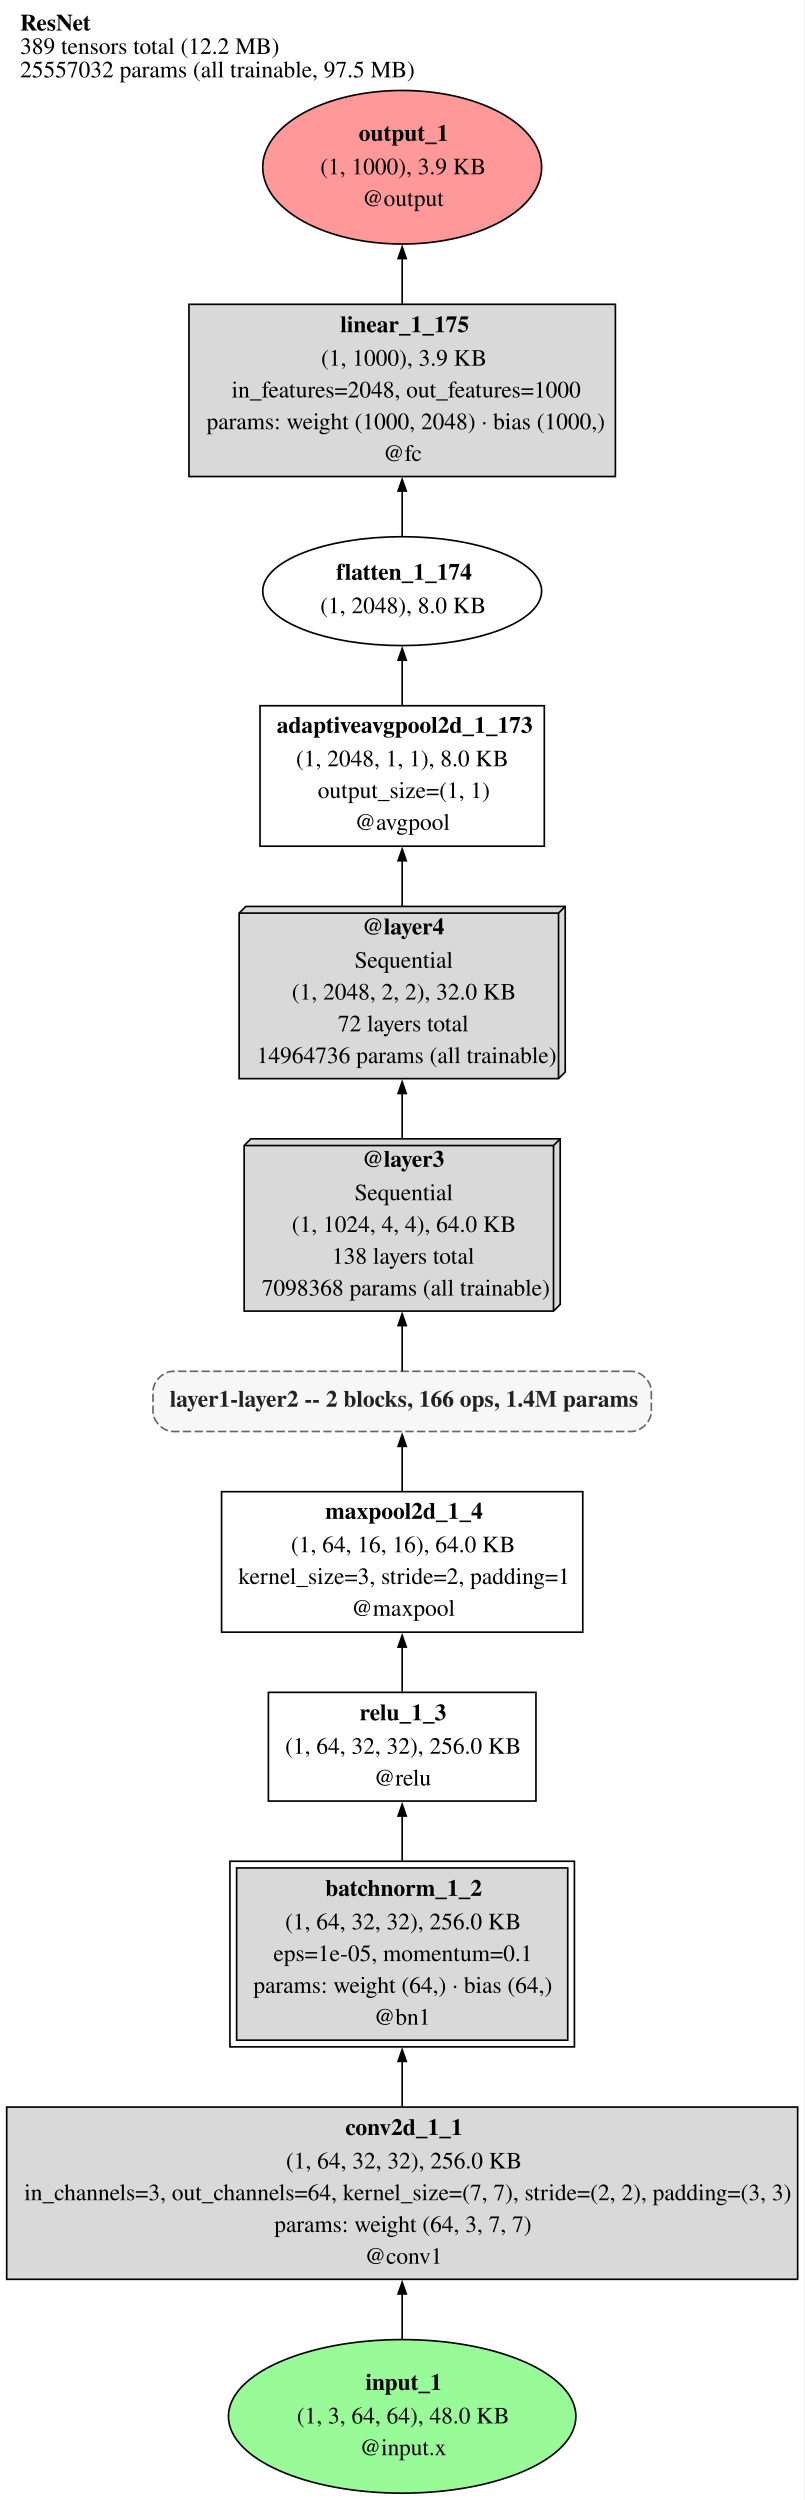
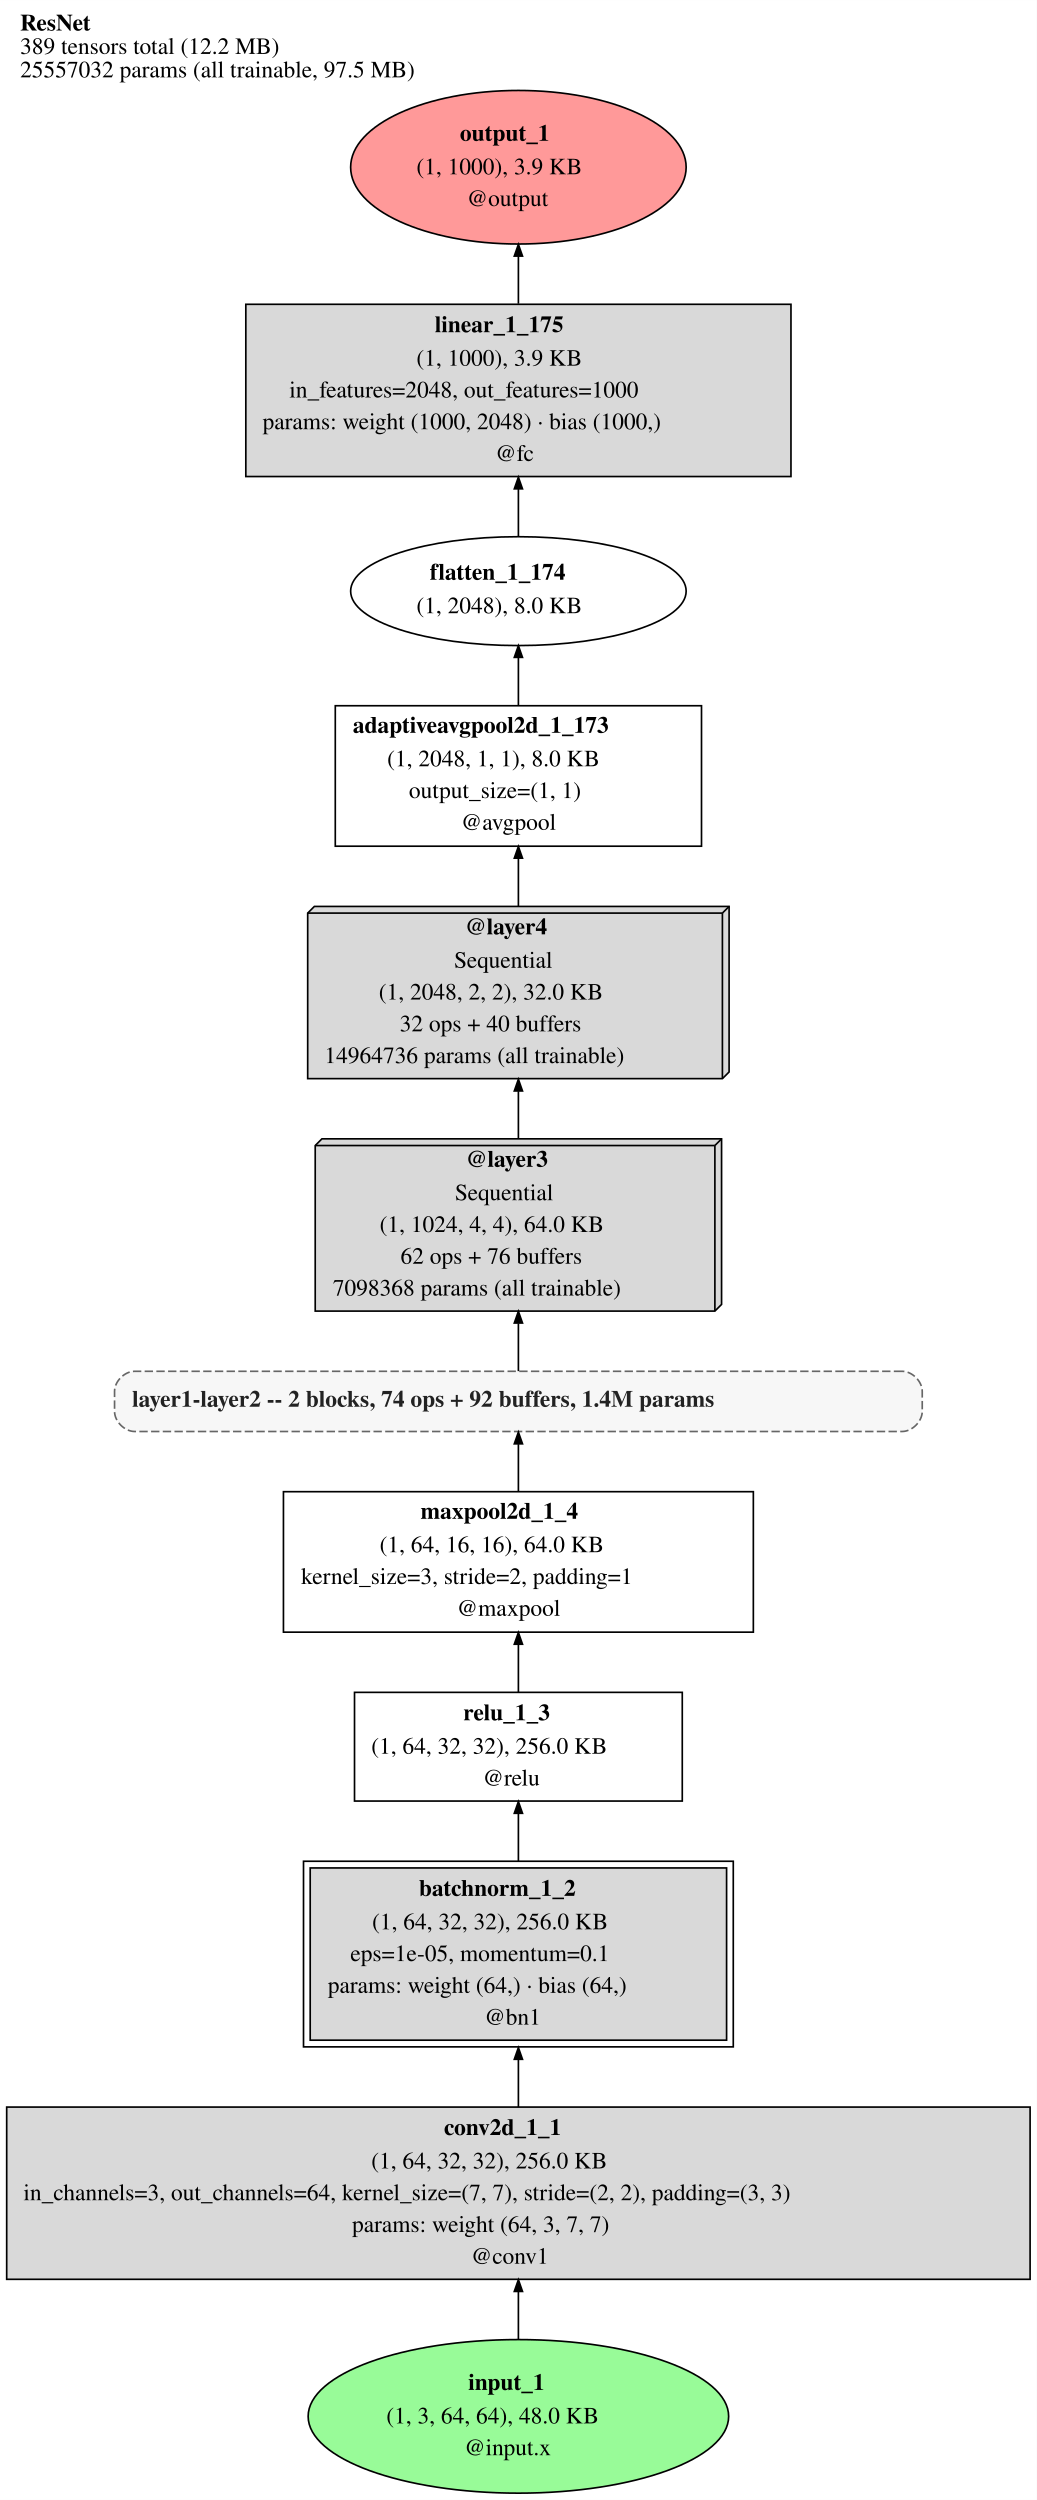
- <svg xmlns="http://www.w3.org/2000/svg" xmlns:xlink="http://www.w3.org/1999/xlink" width="481pt" height="1495pt" viewBox="0.00 0.00 481.00 1494.90">
+ <svg xmlns="http://www.w3.org/2000/svg" xmlns:xlink="http://www.w3.org/1999/xlink" width="620pt" height="1495pt" viewBox="0.00 0.00 620.00 1494.90">
  <g id="graph0" class="graph" transform="scale(1 1) rotate(0) translate(4 1490.9)">
-     <polygon fill="white" stroke="none" points="-4,4 -4,-1490.9 477,-1490.9 477,4 -4,4" />
+     <polygon fill="white" stroke="transparent" points="-4,4 -4,-1490.9 616,-1490.9 616,4 -4,4" />
    <text text-anchor="start" x="8" y="-1472.7" font-family="Times,serif" font-weight="bold" font-size="14.00">ResNet</text>
    <text text-anchor="start" x="8" y="-1458.7" font-family="Times,serif" font-size="14.00">389 tensors total (12.2 MB)</text>
    <text text-anchor="start" x="8" y="-1444.7" font-family="Times,serif" font-size="14.00">25557032 params (all trainable, 97.5 MB)</text>
    <g id="node1" class="node">
-       <ellipse fill="#98fb98" stroke="black" cx="236.5" cy="-45.96" rx="103.89" ry="45.92" />
-       <text text-anchor="start" x="214.5" y="-61.76" font-family="Times,serif" font-weight="bold" font-size="14.00">input_1</text>
-       <text text-anchor="start" x="173.5" y="-41.76" font-family="Times,serif" font-size="14.00">(1, 3, 64, 64), 48.0 KB</text>
-       <text text-anchor="start" x="211" y="-22.76" font-family="Times,serif" font-size="14.00">@input.x</text>
+       <ellipse fill="#98fb98" stroke="black" cx="306" cy="-45.96" rx="125.73" ry="45.92" />
+       <text text-anchor="start" x="276" y="-61.76" font-family="Times,serif" font-weight="bold" font-size="14.00">input_1</text>
+       <text text-anchor="start" x="227" y="-41.76" font-family="Times,serif" font-size="14.00">(1, 3, 64, 64), 48.0 KB</text>
+       <text text-anchor="start" x="273.5" y="-22.76" font-family="Times,serif" font-size="14.00">@input.x</text>
    </g>
    <g id="node2" class="node">
-       <polygon fill="#d9d9d9" stroke="black" points="473,-230.92 0,-230.92 0,-127.92 473,-127.92 473,-230.92" />
-       <text text-anchor="start" x="202.5" y="-214.22" font-family="Times,serif" font-weight="bold" font-size="14.00">conv2d_1_1</text>
-       <text text-anchor="start" x="167" y="-194.22" font-family="Times,serif" font-size="14.00">(1, 64, 32, 32), 256.0 KB</text>
-       <text text-anchor="start" x="10.5" y="-175.22" font-family="Times,serif" font-size="14.00">in_channels=3, out_channels=64, kernel_size=(7, 7), stride=(2, 2), padding=(3, 3)</text>
-       <text text-anchor="start" x="160" y="-156.22" font-family="Times,serif" font-size="14.00">params: weight (64, 3, 7, 7)</text>
-       <text text-anchor="start" x="214" y="-137.22" font-family="Times,serif" font-size="14.00">@conv1</text>
+       <polygon fill="#d9d9d9" stroke="black" points="612,-230.92 0,-230.92 0,-127.92 612,-127.92 612,-230.92" />
+       <text text-anchor="start" x="261.5" y="-214.22" font-family="Times,serif" font-weight="bold" font-size="14.00">conv2d_1_1</text>
+       <text text-anchor="start" x="218" y="-194.22" font-family="Times,serif" font-size="14.00">(1, 64, 32, 32), 256.0 KB</text>
+       <text text-anchor="start" x="10" y="-175.22" font-family="Times,serif" font-size="14.00">in_channels=3, out_channels=64, kernel_size=(7, 7), stride=(2, 2), padding=(3, 3)</text>
+       <text text-anchor="start" x="206.5" y="-156.22" font-family="Times,serif" font-size="14.00">params: weight (64, 3, 7, 7)</text>
+       <text text-anchor="start" x="277.5" y="-137.22" font-family="Times,serif" font-size="14.00">@conv1</text>
    </g>
    <g id="edge1" class="edge">
-       <path fill="none" stroke="black" d="M236.5,-92.2C236.5,-100.96 236.5,-110.26 236.5,-119.38" />
-       <polygon fill="black" stroke="black" points="234.05,-119.17 236.5,-126.17 238.95,-119.17 234.05,-119.17" />
+       <path fill="none" stroke="black" d="M306,-92.2C306,-101.32 306,-111.02 306,-120.5" />
+       <polygon fill="black" stroke="black" points="303.55,-120.69 306,-127.69 308.45,-120.69 303.55,-120.69" />
    </g>
    <g id="node3" class="node">
      <g id="a_node3">
        <a xlink:title="Hidden buffers: bn1.running_mean, bn1.running_var">
-           <polygon fill="#d9d9d9" stroke="black" points="335.5,-373.92 137.5,-373.92 137.5,-270.92 335.5,-270.92 335.5,-373.92" />
-           <polygon fill="none" stroke="black" points="339.5,-377.92 133.5,-377.92 133.5,-266.92 339.5,-266.92 339.5,-377.92" />
-           <text text-anchor="start" x="190.5" y="-357.22" font-family="Times,serif" font-weight="bold" font-size="14.00">batchnorm_1_2</text>
-           <text text-anchor="start" x="166.5" y="-337.22" font-family="Times,serif" font-size="14.00">(1, 64, 32, 32), 256.0 KB</text>
-           <text text-anchor="start" x="159.5" y="-318.22" font-family="Times,serif" font-size="14.00">eps=1e-05, momentum=0.1</text>
-           <text text-anchor="start" x="147.5" y="-299.22" font-family="Times,serif" font-size="14.00">params: weight (64,) · bias (64,)</text>
-           <text text-anchor="start" x="219.5" y="-280.22" font-family="Times,serif" font-size="14.00">@bn1</text>
+           <polygon fill="#d9d9d9" stroke="black" points="430.5,-373.92 181.5,-373.92 181.5,-270.92 430.5,-270.92 430.5,-373.92" />
+           <polygon fill="none" stroke="black" points="434.5,-377.92 177.5,-377.92 177.5,-266.92 434.5,-266.92 434.5,-377.92" />
+           <text text-anchor="start" x="246.5" y="-357.22" font-family="Times,serif" font-weight="bold" font-size="14.00">batchnorm_1_2</text>
+           <text text-anchor="start" x="218.5" y="-337.22" font-family="Times,serif" font-size="14.00">(1, 64, 32, 32), 256.0 KB</text>
+           <text text-anchor="start" x="205.5" y="-318.22" font-family="Times,serif" font-size="14.00">eps=1e-05, momentum=0.1</text>
+           <text text-anchor="start" x="192" y="-299.22" font-family="Times,serif" font-size="14.00">params: weight (64,) · bias (64,)</text>
+           <text text-anchor="start" x="285.5" y="-280.22" font-family="Times,serif" font-size="14.00">@bn1</text>
        </a>
      </g>
    </g>
    <g id="edge2" class="edge">
-       <path fill="none" stroke="black" d="M236.5,-231.33C236.5,-240.15 236.5,-249.41 236.5,-258.5" />
-       <polygon fill="black" stroke="black" points="234.05,-258.27 236.5,-265.27 238.95,-258.27 234.05,-258.27" />
+       <path fill="none" stroke="black" d="M306,-230.93C306,-240.12 306,-249.81 306,-259.29" />
+       <polygon fill="black" stroke="black" points="303.55,-259.49 306,-266.49 308.45,-259.49 303.55,-259.49" />
    </g>
    <g id="node4" class="node">
-       <polygon fill="white" stroke="black" points="316.5,-478.92 156.5,-478.92 156.5,-413.92 316.5,-413.92 316.5,-478.92" />
-       <text text-anchor="start" x="211" y="-462.22" font-family="Times,serif" font-weight="bold" font-size="14.00">relu_1_3</text>
-       <text text-anchor="start" x="166.5" y="-442.22" font-family="Times,serif" font-size="14.00">(1, 64, 32, 32), 256.0 KB</text>
-       <text text-anchor="start" x="219.5" y="-423.22" font-family="Times,serif" font-size="14.00">@relu</text>
+       <polygon fill="white" stroke="black" points="404,-478.92 208,-478.92 208,-413.92 404,-413.92 404,-478.92" />
+       <text text-anchor="start" x="273" y="-462.22" font-family="Times,serif" font-weight="bold" font-size="14.00">relu_1_3</text>
+       <text text-anchor="start" x="218" y="-442.22" font-family="Times,serif" font-size="14.00">(1, 64, 32, 32), 256.0 KB</text>
+       <text text-anchor="start" x="284.5" y="-423.22" font-family="Times,serif" font-size="14.00">@relu</text>
    </g>
    <g id="edge3" class="edge">
-       <path fill="none" stroke="black" d="M236.5,-378.36C236.5,-387.37 236.5,-396.56 236.5,-405.13" />
-       <polygon fill="black" stroke="black" points="234.05,-404.95 236.5,-411.95 238.95,-404.95 234.05,-404.95" />
+       <path fill="none" stroke="black" d="M306,-378C306,-387.61 306,-397.44 306,-406.51" />
+       <polygon fill="black" stroke="black" points="303.55,-406.61 306,-413.61 308.45,-406.61 303.55,-406.61" />
    </g>
    <g id="node5" class="node">
-       <polygon fill="white" stroke="black" points="344.5,-598.92 128.5,-598.92 128.5,-514.92 344.5,-514.92 344.5,-598.92" />
-       <text text-anchor="start" x="190.5" y="-582.72" font-family="Times,serif" font-weight="bold" font-size="14.00">maxpool2d_1_4</text>
-       <text text-anchor="start" x="170" y="-562.72" font-family="Times,serif" font-size="14.00">(1, 64, 16, 16), 64.0 KB</text>
-       <text text-anchor="start" x="138.5" y="-543.72" font-family="Times,serif" font-size="14.00">kernel_size=3, stride=2, padding=1</text>
-       <text text-anchor="start" x="206" y="-524.72" font-family="Times,serif" font-size="14.00">@maxpool</text>
+       <polygon fill="white" stroke="black" points="446.5,-598.92 165.5,-598.92 165.5,-514.92 446.5,-514.92 446.5,-598.92" />
+       <text text-anchor="start" x="247.5" y="-582.72" font-family="Times,serif" font-weight="bold" font-size="14.00">maxpool2d_1_4</text>
+       <text text-anchor="start" x="223" y="-562.72" font-family="Times,serif" font-size="14.00">(1, 64, 16, 16), 64.0 KB</text>
+       <text text-anchor="start" x="176" y="-543.72" font-family="Times,serif" font-size="14.00">kernel_size=3, stride=2, padding=1</text>
+       <text text-anchor="start" x="269" y="-524.72" font-family="Times,serif" font-size="14.00">@maxpool</text>
    </g>
    <g id="edge4" class="edge">
-       <path fill="none" stroke="black" d="M236.5,-479.39C236.5,-487.81 236.5,-497.1 236.5,-506.22" />
-       <polygon fill="black" stroke="black" points="234.05,-506 236.5,-513 238.95,-506 234.05,-506" />
+       <path fill="none" stroke="black" d="M306,-479.1C306,-487.97 306,-497.82 306,-507.43" />
+       <polygon fill="black" stroke="black" points="303.55,-507.71 306,-514.71 308.45,-507.71 303.55,-507.71" />
    </g>
    <g id="node6" class="node">
-       <path fill="#f7f7f7" stroke="#666666" stroke-dasharray="5,2" d="M373.5,-670.92C373.5,-670.92 99.5,-670.92 99.5,-670.92 93.5,-670.92 87.5,-664.92 87.5,-658.92 87.5,-658.92 87.5,-646.92 87.5,-646.92 87.5,-640.92 93.5,-634.92 99.5,-634.92 99.5,-634.92 373.5,-634.92 373.5,-634.92 379.5,-634.92 385.5,-640.92 385.5,-646.92 385.5,-646.92 385.5,-658.92 385.5,-658.92 385.5,-664.92 379.5,-670.92 373.5,-670.92" />
-       <text text-anchor="start" x="97.5" y="-649.72" font-family="Times,serif" font-weight="bold" font-size="14.00" fill="#222222">layer1-layer2 -- 2 blocks, 166 ops, 1.4M params</text>
+       <path fill="#f7f7f7" stroke="#666666" stroke-dasharray="5,2" d="M535.5,-670.92C535.5,-670.92 76.5,-670.92 76.5,-670.92 70.5,-670.92 64.5,-664.92 64.5,-658.92 64.5,-658.92 64.5,-646.92 64.5,-646.92 64.5,-640.92 70.5,-634.92 76.5,-634.92 76.5,-634.92 535.5,-634.92 535.5,-634.92 541.5,-634.92 547.5,-640.92 547.5,-646.92 547.5,-646.92 547.5,-658.92 547.5,-658.92 547.5,-664.92 541.5,-670.92 535.5,-670.92" />
+       <text text-anchor="start" x="75" y="-649.72" font-family="Times,serif" font-weight="bold" font-size="14.00" fill="#222222">layer1-layer2 -- 2 blocks, 74 ops + 92 buffers, 1.4M params</text>
    </g>
    <g id="edge5" class="edge">
-       <path fill="none" stroke="black" d="M236.5,-599.15C236.5,-608.38 236.5,-617.91 236.5,-626.28" />
-       <polygon fill="black" stroke="black" points="234.05,-626.02 236.5,-633.02 238.95,-626.02 234.05,-626.02" />
+       <path fill="none" stroke="black" d="M306,-599.15C306,-608.77 306,-618.71 306,-627.34" />
+       <polygon fill="black" stroke="black" points="303.55,-627.54 306,-634.54 308.45,-627.54 303.55,-627.54" />
    </g>
    <g id="node7" class="node">
-       <polygon fill="#d9d9d9" stroke="black" points="331,-809.92 146,-809.92 142,-805.92 142,-706.92 327,-706.92 331,-710.92 331,-809.92" />
-       <polyline fill="none" stroke="black" points="327,-805.92 142,-805.92" />
-       <polyline fill="none" stroke="black" points="327,-805.92 327,-706.92" />
-       <polyline fill="none" stroke="black" points="327,-805.92 331,-809.92" />
-       <text text-anchor="start" x="212.5" y="-793.22" font-family="Times,serif" font-weight="bold" font-size="14.00">@layer3</text>
-       <text text-anchor="start" x="208" y="-773.22" font-family="Times,serif" font-size="14.00">Sequential</text>
-       <text text-anchor="start" x="170.5" y="-754.22" font-family="Times,serif" font-size="14.00">(1, 1024, 4, 4), 64.0 KB</text>
-       <text text-anchor="start" x="194.5" y="-735.22" font-family="Times,serif" font-size="14.00">138 layers total</text>
-       <text text-anchor="start" x="152.5" y="-716.22" font-family="Times,serif" font-size="14.00">7098368 params (all trainable)</text>
+       <polygon fill="#d9d9d9" stroke="black" points="427.5,-809.92 188.5,-809.92 184.5,-805.92 184.5,-706.92 423.5,-706.92 427.5,-710.92 427.5,-809.92" />
+       <polyline fill="none" stroke="black" points="423.5,-805.92 184.5,-805.92 " />
+       <polyline fill="none" stroke="black" points="423.5,-805.92 423.5,-706.92 " />
+       <polyline fill="none" stroke="black" points="423.5,-805.92 427.5,-809.92 " />
+       <text text-anchor="start" x="274.5" y="-793.22" font-family="Times,serif" font-weight="bold" font-size="14.00">@layer3</text>
+       <text text-anchor="start" x="268" y="-773.22" font-family="Times,serif" font-size="14.00">Sequential</text>
+       <text text-anchor="start" x="223" y="-754.22" font-family="Times,serif" font-size="14.00">(1, 1024, 4, 4), 64.0 KB</text>
+       <text text-anchor="start" x="235.5" y="-735.22" font-family="Times,serif" font-size="14.00">62 ops + 76 buffers</text>
+       <text text-anchor="start" x="195" y="-716.22" font-family="Times,serif" font-size="14.00">7098368 params (all trainable)</text>
    </g>
    <g id="edge6" class="edge">
-       <path fill="none" stroke="black" d="M236.5,-671.01C236.5,-678.73 236.5,-688.35 236.5,-698.34" />
-       <polygon fill="black" stroke="black" points="234.05,-698.27 236.5,-705.27 238.95,-698.27 234.05,-698.27" />
+       <path fill="none" stroke="black" d="M306,-671.01C306,-679.04 306,-689.12 306,-699.54" />
+       <polygon fill="black" stroke="black" points="303.55,-699.78 306,-706.78 308.45,-699.78 303.55,-699.78" />
    </g>
    <g id="node8" class="node">
-       <polygon fill="#d9d9d9" stroke="black" points="334,-948.92 143,-948.92 139,-944.92 139,-845.92 330,-845.92 334,-849.92 334,-948.92" />
-       <polyline fill="none" stroke="black" points="330,-944.92 139,-944.92" />
-       <polyline fill="none" stroke="black" points="330,-944.92 330,-845.92" />
-       <polyline fill="none" stroke="black" points="330,-944.92 334,-948.92" />
-       <text text-anchor="start" x="212.5" y="-932.22" font-family="Times,serif" font-weight="bold" font-size="14.00">@layer4</text>
-       <text text-anchor="start" x="208" y="-912.22" font-family="Times,serif" font-size="14.00">Sequential</text>
-       <text text-anchor="start" x="170.5" y="-893.22" font-family="Times,serif" font-size="14.00">(1, 2048, 2, 2), 32.0 KB</text>
-       <text text-anchor="start" x="198" y="-874.22" font-family="Times,serif" font-size="14.00">72 layers total</text>
-       <text text-anchor="start" x="149.5" y="-855.22" font-family="Times,serif" font-size="14.00">14964736 params (all trainable)</text>
+       <polygon fill="#d9d9d9" stroke="black" points="432,-948.92 184,-948.92 180,-944.92 180,-845.92 428,-845.92 432,-849.92 432,-948.92" />
+       <polyline fill="none" stroke="black" points="428,-944.92 180,-944.92 " />
+       <polyline fill="none" stroke="black" points="428,-944.92 428,-845.92 " />
+       <polyline fill="none" stroke="black" points="428,-944.92 432,-948.92 " />
+       <text text-anchor="start" x="274" y="-932.22" font-family="Times,serif" font-weight="bold" font-size="14.00">@layer4</text>
+       <text text-anchor="start" x="267.5" y="-912.22" font-family="Times,serif" font-size="14.00">Sequential</text>
+       <text text-anchor="start" x="222.5" y="-893.22" font-family="Times,serif" font-size="14.00">(1, 2048, 2, 2), 32.0 KB</text>
+       <text text-anchor="start" x="235" y="-874.22" font-family="Times,serif" font-size="14.00">32 ops + 40 buffers</text>
+       <text text-anchor="start" x="190" y="-855.22" font-family="Times,serif" font-size="14.00">14964736 params (all trainable)</text>
    </g>
    <g id="edge7" class="edge">
-       <path fill="none" stroke="black" d="M236.5,-810.05C236.5,-818.92 236.5,-828.22 236.5,-837.3" />
-       <polygon fill="black" stroke="black" points="234.05,-837.04 236.5,-844.04 238.95,-837.04 234.05,-837.04" />
+       <path fill="none" stroke="black" d="M306,-810.05C306,-819.28 306,-828.98 306,-838.41" />
+       <polygon fill="black" stroke="black" points="303.55,-838.55 306,-845.55 308.45,-838.55 303.55,-838.55" />
    </g>
    <g id="node9" class="node">
-       <polygon fill="white" stroke="black" points="321.5,-1068.92 151.5,-1068.92 151.5,-984.92 321.5,-984.92 321.5,-1068.92" />
-       <text text-anchor="start" x="161.5" y="-1052.72" font-family="Times,serif" font-weight="bold" font-size="14.00">adaptiveavgpool2d_1_173</text>
-       <text text-anchor="start" x="173" y="-1032.72" font-family="Times,serif" font-size="14.00">(1, 2048, 1, 1), 8.0 KB</text>
-       <text text-anchor="start" x="186" y="-1013.72" font-family="Times,serif" font-size="14.00">output_size=(1, 1)</text>
-       <text text-anchor="start" x="208" y="-994.72" font-family="Times,serif" font-size="14.00">@avgpool</text>
+       <polygon fill="white" stroke="black" points="415.5,-1068.92 196.5,-1068.92 196.5,-984.92 415.5,-984.92 415.5,-1068.92" />
+       <text text-anchor="start" x="207" y="-1052.72" font-family="Times,serif" font-weight="bold" font-size="14.00">adaptiveavgpool2d_1_173</text>
+       <text text-anchor="start" x="227.5" y="-1032.72" font-family="Times,serif" font-size="14.00">(1, 2048, 1, 1), 8.0 KB</text>
+       <text text-anchor="start" x="240.5" y="-1013.72" font-family="Times,serif" font-size="14.00">output_size=(1, 1)</text>
+       <text text-anchor="start" x="271.5" y="-994.72" font-family="Times,serif" font-size="14.00">@avgpool</text>
    </g>
    <g id="edge8" class="edge">
-       <path fill="none" stroke="black" d="M236.5,-949.18C236.5,-958.13 236.5,-967.43 236.5,-976.34" />
-       <polygon fill="black" stroke="black" points="234.05,-976.23 236.5,-983.23 238.95,-976.23 234.05,-976.23" />
+       <path fill="none" stroke="black" d="M306,-949.18C306,-958.59 306,-968.39 306,-977.72" />
+       <polygon fill="black" stroke="black" points="303.55,-977.75 306,-984.75 308.45,-977.75 303.55,-977.75" />
    </g>
    <g id="node10" class="node">
-       <ellipse fill="white" stroke="black" cx="236.5" cy="-1137.45" rx="83.38" ry="32.55" />
-       <text text-anchor="start" x="197" y="-1144.25" font-family="Times,serif" font-weight="bold" font-size="14.00">flatten_1_174</text>
-       <text text-anchor="start" x="187.5" y="-1124.25" font-family="Times,serif" font-size="14.00">(1, 2048), 8.0 KB</text>
+       <ellipse fill="white" stroke="black" cx="306" cy="-1137.45" rx="100.32" ry="32.55" />
+       <text text-anchor="start" x="253" y="-1144.25" font-family="Times,serif" font-weight="bold" font-size="14.00">flatten_1_174</text>
+       <text text-anchor="start" x="245" y="-1124.25" font-family="Times,serif" font-size="14.00">(1, 2048), 8.0 KB</text>
    </g>
    <g id="edge9" class="edge">
-       <path fill="none" stroke="black" d="M236.5,-1069.26C236.5,-1078.16 236.5,-1087.55 236.5,-1096.4" />
-       <polygon fill="black" stroke="black" points="234.05,-1096.17 236.5,-1103.17 238.95,-1096.17 234.05,-1096.17" />
+       <path fill="none" stroke="black" d="M306,-1068.95C306,-1078.42 306,-1088.47 306,-1097.83" />
+       <polygon fill="black" stroke="black" points="303.55,-1097.84 306,-1104.84 308.45,-1097.84 303.55,-1097.84" />
    </g>
    <g id="node11" class="node">
-       <polygon fill="#d9d9d9" stroke="black" points="364,-1308.98 109,-1308.98 109,-1205.98 364,-1205.98 364,-1308.98" />
-       <text text-anchor="start" x="199.5" y="-1292.28" font-family="Times,serif" font-weight="bold" font-size="14.00">linear_1_175</text>
-       <text text-anchor="start" x="188" y="-1272.28" font-family="Times,serif" font-size="14.00">(1, 1000), 3.9 KB</text>
-       <text text-anchor="start" x="134.5" y="-1253.28" font-family="Times,serif" font-size="14.00">in_features=2048, out_features=1000</text>
-       <text text-anchor="start" x="119.5" y="-1234.28" font-family="Times,serif" font-size="14.00">params: weight (1000, 2048) · bias (1000,)</text>
-       <text text-anchor="start" x="225" y="-1215.28" font-family="Times,serif" font-size="14.00">@fc</text>
+       <polygon fill="#d9d9d9" stroke="black" points="469,-1308.98 143,-1308.98 143,-1205.98 469,-1205.98 469,-1308.98" />
+       <text text-anchor="start" x="256" y="-1292.28" font-family="Times,serif" font-weight="bold" font-size="14.00">linear_1_175</text>
+       <text text-anchor="start" x="245" y="-1272.28" font-family="Times,serif" font-size="14.00">(1, 1000), 3.9 KB</text>
+       <text text-anchor="start" x="169" y="-1253.28" font-family="Times,serif" font-size="14.00">in_features=2048, out_features=1000</text>
+       <text text-anchor="start" x="153" y="-1234.28" font-family="Times,serif" font-size="14.00">params: weight (1000, 2048) · bias (1000,)</text>
+       <text text-anchor="start" x="292" y="-1215.28" font-family="Times,serif" font-size="14.00">@fc</text>
    </g>
    <g id="edge10" class="edge">
-       <path fill="none" stroke="black" d="M236.5,-1170.39C236.5,-1178.75 236.5,-1188.04 236.5,-1197.34" />
-       <polygon fill="black" stroke="black" points="234.05,-1197.33 236.5,-1204.33 238.95,-1197.33 234.05,-1197.33" />
+       <path fill="none" stroke="black" d="M306,-1170.08C306,-1178.87 306,-1188.7 306,-1198.5" />
+       <polygon fill="black" stroke="black" points="303.55,-1198.61 306,-1205.61 308.45,-1198.61 303.55,-1198.61" />
    </g>
    <g id="node12" class="node">
-       <ellipse fill="#ff9999" stroke="black" cx="236.5" cy="-1390.94" rx="83.38" ry="45.92" />
-       <text text-anchor="start" x="210.5" y="-1406.74" font-family="Times,serif" font-weight="bold" font-size="14.00">output_1</text>
-       <text text-anchor="start" x="187.5" y="-1386.74" font-family="Times,serif" font-size="14.00">(1, 1000), 3.9 KB</text>
-       <text text-anchor="start" x="212.5" y="-1367.74" font-family="Times,serif" font-size="14.00">@output</text>
+       <ellipse fill="#ff9999" stroke="black" cx="306" cy="-1390.94" rx="100.32" ry="45.92" />
+       <text text-anchor="start" x="271" y="-1406.74" font-family="Times,serif" font-weight="bold" font-size="14.00">output_1</text>
+       <text text-anchor="start" x="245" y="-1386.74" font-family="Times,serif" font-size="14.00">(1, 1000), 3.9 KB</text>
+       <text text-anchor="start" x="275" y="-1367.74" font-family="Times,serif" font-size="14.00">@output</text>
    </g>
    <g id="edge11" class="edge">
-       <path fill="none" stroke="black" d="M236.5,-1309.3C236.5,-1318.17 236.5,-1327.43 236.5,-1336.37" />
-       <polygon fill="black" stroke="black" points="234.05,-1336.31 236.5,-1343.31 238.95,-1336.31 234.05,-1336.31" />
+       <path fill="none" stroke="black" d="M306,-1309.3C306,-1318.63 306,-1328.38 306,-1337.75" />
+       <polygon fill="black" stroke="black" points="303.55,-1337.82 306,-1344.82 308.45,-1337.82 303.55,-1337.82" />
    </g>
  </g>
</svg>
